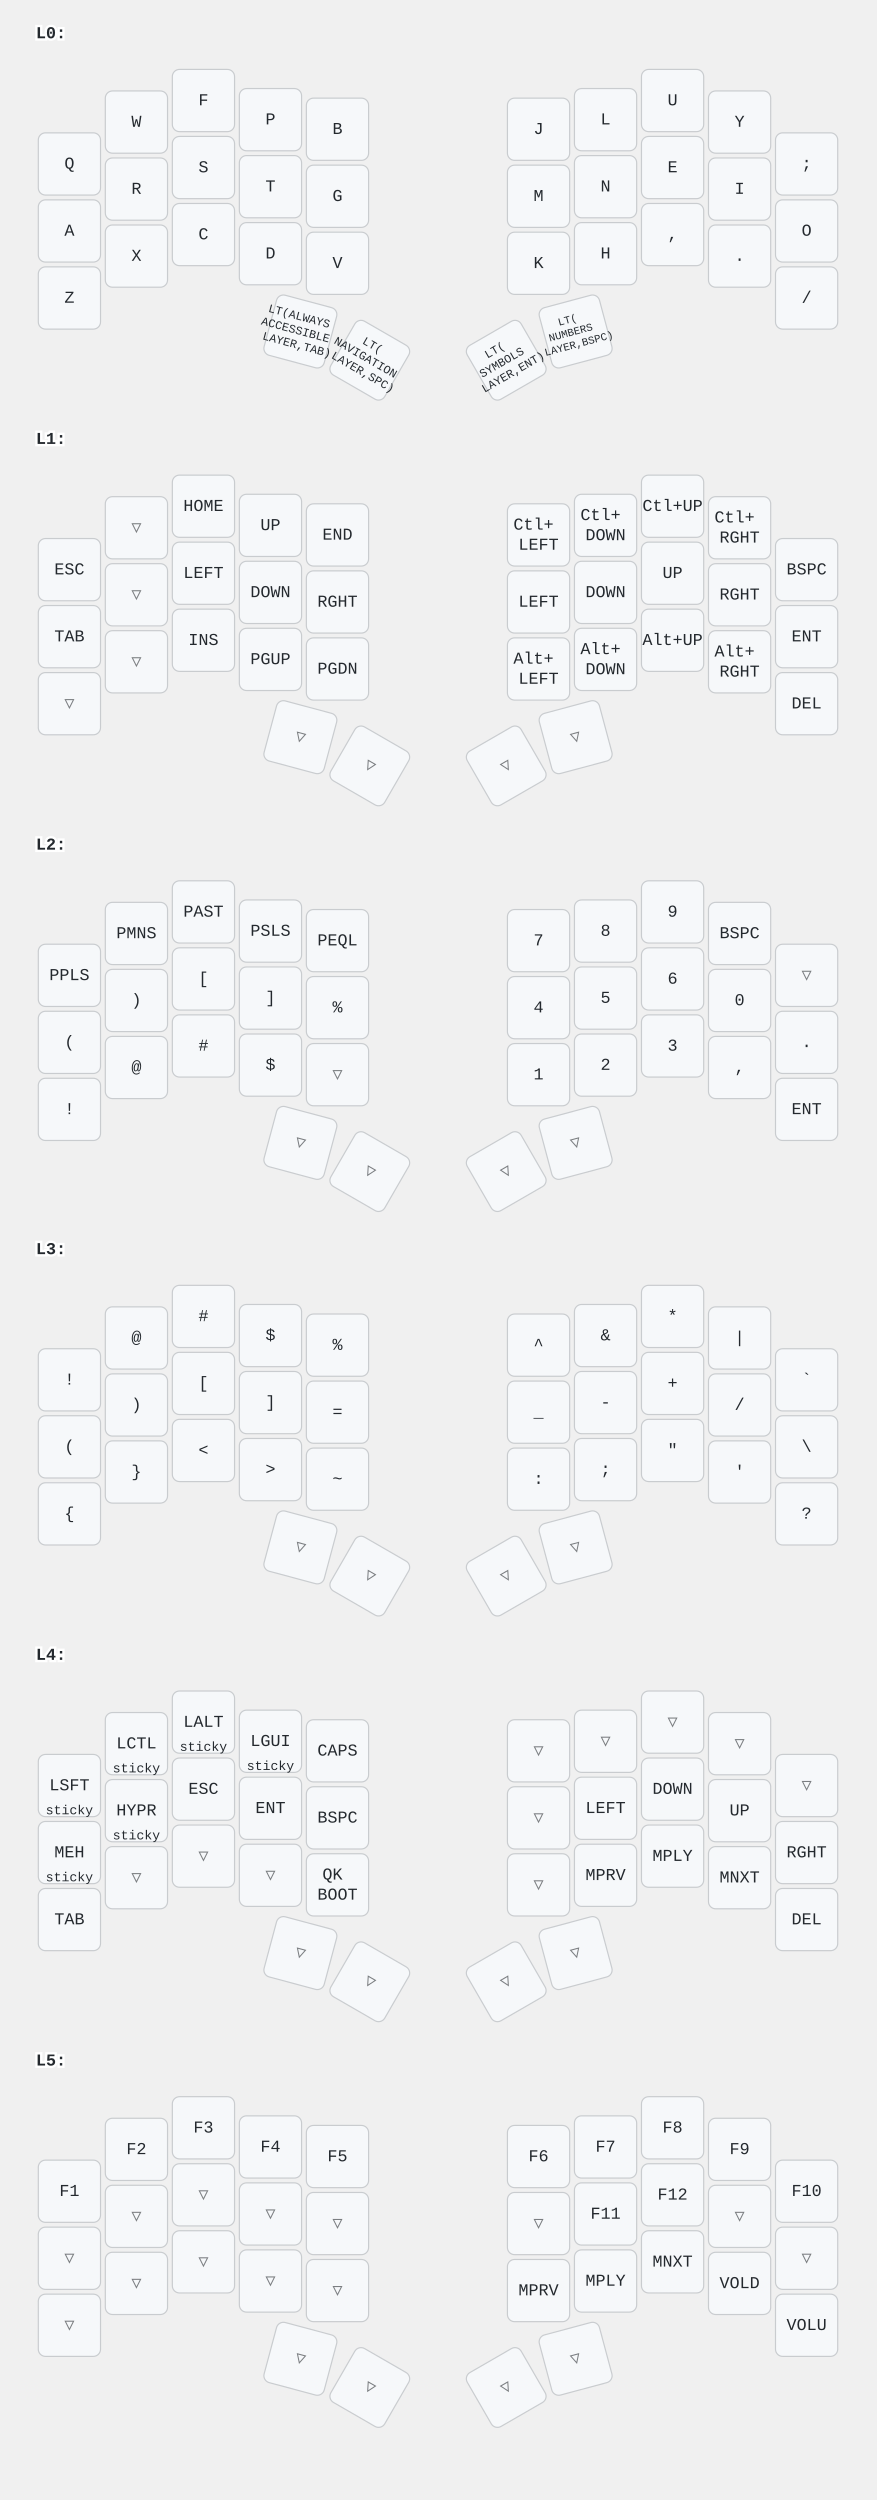
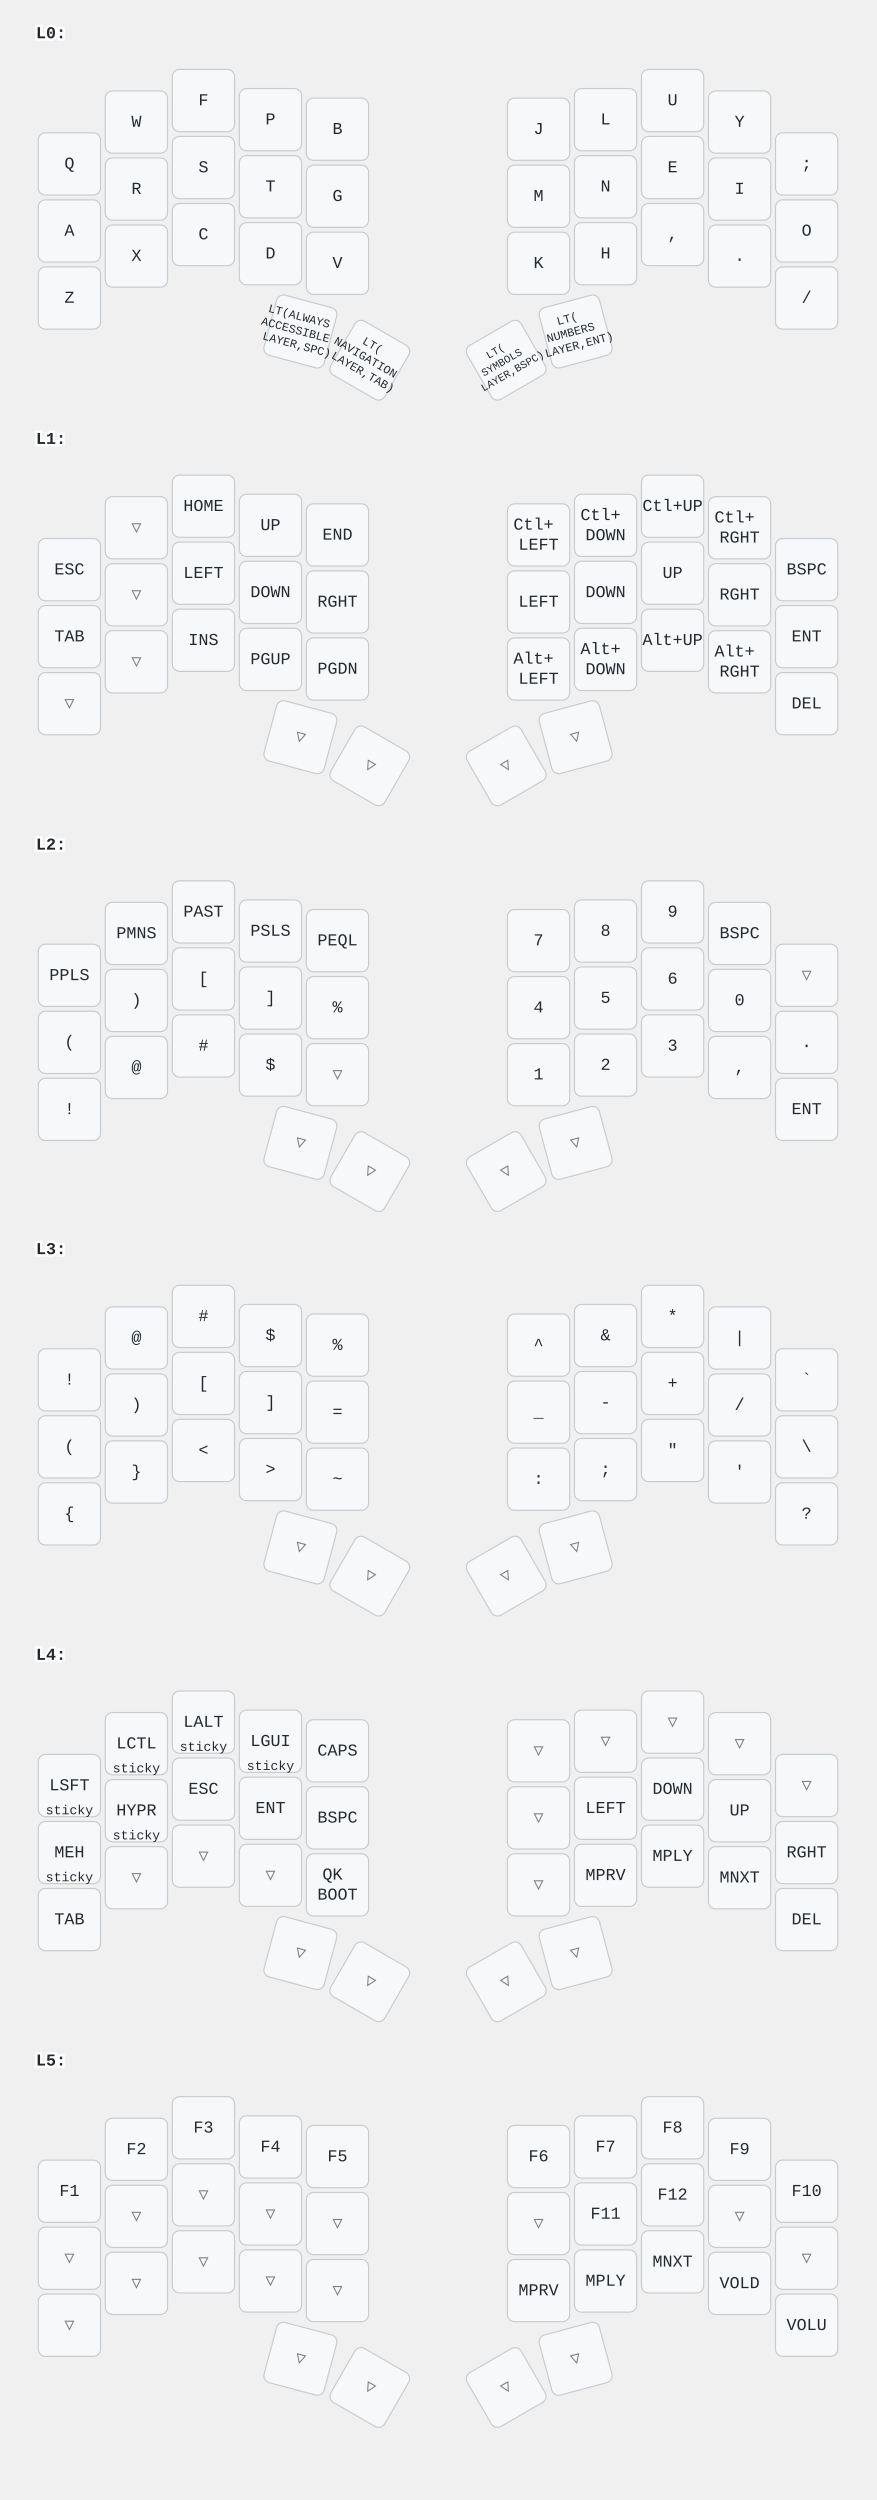
<svg xmlns="http://www.w3.org/2000/svg" width="732" height="2089" viewBox="0 0 732 2089" class="keymap">
  <style>/* inherit to force styles through use tags */
svg path {
    fill: inherit;
}

/* font and background color specifications */
svg.keymap {
    font-family: SFMono-Regular,Consolas,Liberation Mono,Menlo,monospace;
    font-size: 14px;
    font-kerning: normal;
    text-rendering: optimizeLegibility;
    fill: #24292e;
}

/* default key styling */
rect.key {
    fill: #f6f8fa;
}

rect.key, rect.combo {
    stroke: #c9cccf;
    stroke-width: 1;
}

/* default key side styling, only used is draw_key_sides is set */
rect.side {
    filter: brightness(90%);
}

/* color accent for combo boxes */
rect.combo, rect.combo-separate {
    fill: #cdf;
}

/* color accent for held keys */
rect.held, rect.combo.held {
    fill: #fdd;
}

/* color accent for ghost (optional) keys */
rect.ghost, rect.combo.ghost {
    stroke-dasharray: 4, 4;
    stroke-width: 2;
}

text {
    text-anchor: middle;
    dominant-baseline: middle;
}

/* styling for layer labels */
text.label {
    font-weight: bold;
    text-anchor: start;
    stroke: white;
    stroke-width: 4;
    paint-order: stroke;
}

/* styling for optional footer */
text.footer {
    text-anchor: end;
    dominant-baseline: auto;
    stroke: white;
    stroke-width: 4;
    paint-order: stroke;
}

/* styling for combo tap, and key non-tap label text */
text.combo, text.hold, text.shifted, text.left, text.right {
    font-size: 11px;
}

text.hold {
    text-anchor: middle;
    dominant-baseline: auto;
}

text.shifted {
    text-anchor: middle;
    dominant-baseline: hanging;
}

text.left {
    text-anchor: start;
}

text.right {
    text-anchor: end;
}

text.layer-activator {
    text-decoration: underline;
}

/* styling for hold/shifted label text in combo box */
text.combo.hold, text.combo.shifted, text.combo.left, text.combo.right {
    font-size: 8px;
}

/* lighter symbol for transparent keys */
text.trans {
    fill: #7b7e81;
}

/* styling for combo dendrons */
path.combo {
    stroke-width: 1;
    stroke: gray;
    fill: none;
}

/* Start Tabler Icons Cleanup */
/* cannot use height/width with glyphs */
.icon-tabler &gt; path {
    fill: inherit;
    stroke: inherit;
    stroke-width: 2;
}
/* hide tabler's default box */
.icon-tabler &gt; path[stroke="none"][fill="none"] {
    visibility: hidden;
}
/* End Tabler Icons Cleanup */
</style>
  <g transform="translate(30, 0)" class="layer-L0">
    <text x="0" y="28" class="label" id="L0">L0:</text>
    <g transform="translate(0, 56)">
      <g transform="translate(28, 81)" class="key keypos-0">
        <rect rx="6" ry="6" x="-26" y="-26" width="52" height="52" class="key" />
        <text x="0" y="0" class="key tap">Q</text>
      </g>
      <g transform="translate(84, 46)" class="key keypos-1">
        <rect rx="6" ry="6" x="-26" y="-26" width="52" height="52" class="key" />
        <text x="0" y="0" class="key tap">W</text>
      </g>
      <g transform="translate(140, 28)" class="key keypos-2">
        <rect rx="6" ry="6" x="-26" y="-26" width="52" height="52" class="key" />
        <text x="0" y="0" class="key tap">F</text>
      </g>
      <g transform="translate(196, 44)" class="key keypos-3">
        <rect rx="6" ry="6" x="-26" y="-26" width="52" height="52" class="key" />
        <text x="0" y="0" class="key tap">P</text>
      </g>
      <g transform="translate(252, 52)" class="key keypos-4">
        <rect rx="6" ry="6" x="-26" y="-26" width="52" height="52" class="key" />
        <text x="0" y="0" class="key tap">B</text>
      </g>
      <g transform="translate(420, 52)" class="key keypos-5">
        <rect rx="6" ry="6" x="-26" y="-26" width="52" height="52" class="key" />
        <text x="0" y="0" class="key tap">J</text>
      </g>
      <g transform="translate(476, 44)" class="key keypos-6">
        <rect rx="6" ry="6" x="-26" y="-26" width="52" height="52" class="key" />
        <text x="0" y="0" class="key tap">L</text>
      </g>
      <g transform="translate(532, 28)" class="key keypos-7">
        <rect rx="6" ry="6" x="-26" y="-26" width="52" height="52" class="key" />
        <text x="0" y="0" class="key tap">U</text>
      </g>
      <g transform="translate(588, 46)" class="key keypos-8">
        <rect rx="6" ry="6" x="-26" y="-26" width="52" height="52" class="key" />
        <text x="0" y="0" class="key tap">Y</text>
      </g>
      <g transform="translate(644, 81)" class="key keypos-9">
        <rect rx="6" ry="6" x="-26" y="-26" width="52" height="52" class="key" />
        <text x="0" y="0" class="key tap">;</text>
      </g>
      <g transform="translate(28, 137)" class="key keypos-10">
        <rect rx="6" ry="6" x="-26" y="-26" width="52" height="52" class="key" />
        <text x="0" y="0" class="key tap">A</text>
      </g>
      <g transform="translate(84, 102)" class="key keypos-11">
        <rect rx="6" ry="6" x="-26" y="-26" width="52" height="52" class="key" />
        <text x="0" y="0" class="key tap">R</text>
      </g>
      <g transform="translate(140, 84)" class="key keypos-12">
        <rect rx="6" ry="6" x="-26" y="-26" width="52" height="52" class="key" />
        <text x="0" y="0" class="key tap">S</text>
      </g>
      <g transform="translate(196, 100)" class="key keypos-13">
        <rect rx="6" ry="6" x="-26" y="-26" width="52" height="52" class="key" />
        <text x="0" y="0" class="key tap">T</text>
      </g>
      <g transform="translate(252, 108)" class="key keypos-14">
        <rect rx="6" ry="6" x="-26" y="-26" width="52" height="52" class="key" />
        <text x="0" y="0" class="key tap">G</text>
      </g>
      <g transform="translate(420, 108)" class="key keypos-15">
        <rect rx="6" ry="6" x="-26" y="-26" width="52" height="52" class="key" />
        <text x="0" y="0" class="key tap">M</text>
      </g>
      <g transform="translate(476, 100)" class="key keypos-16">
        <rect rx="6" ry="6" x="-26" y="-26" width="52" height="52" class="key" />
        <text x="0" y="0" class="key tap">N</text>
      </g>
      <g transform="translate(532, 84)" class="key keypos-17">
        <rect rx="6" ry="6" x="-26" y="-26" width="52" height="52" class="key" />
        <text x="0" y="0" class="key tap">E</text>
      </g>
      <g transform="translate(588, 102)" class="key keypos-18">
        <rect rx="6" ry="6" x="-26" y="-26" width="52" height="52" class="key" />
        <text x="0" y="0" class="key tap">I</text>
      </g>
      <g transform="translate(644, 137)" class="key keypos-19">
        <rect rx="6" ry="6" x="-26" y="-26" width="52" height="52" class="key" />
        <text x="0" y="0" class="key tap">O</text>
      </g>
      <g transform="translate(28, 193)" class="key keypos-20">
        <rect rx="6" ry="6" x="-26" y="-26" width="52" height="52" class="key" />
        <text x="0" y="0" class="key tap">Z</text>
      </g>
      <g transform="translate(84, 158)" class="key keypos-21">
        <rect rx="6" ry="6" x="-26" y="-26" width="52" height="52" class="key" />
        <text x="0" y="0" class="key tap">X</text>
      </g>
      <g transform="translate(140, 140)" class="key keypos-22">
        <rect rx="6" ry="6" x="-26" y="-26" width="52" height="52" class="key" />
        <text x="0" y="0" class="key tap">C</text>
      </g>
      <g transform="translate(196, 156)" class="key keypos-23">
        <rect rx="6" ry="6" x="-26" y="-26" width="52" height="52" class="key" />
        <text x="0" y="0" class="key tap">D</text>
      </g>
      <g transform="translate(252, 164)" class="key keypos-24">
        <rect rx="6" ry="6" x="-26" y="-26" width="52" height="52" class="key" />
        <text x="0" y="0" class="key tap">V</text>
      </g>
      <g transform="translate(420, 164)" class="key keypos-25">
        <rect rx="6" ry="6" x="-26" y="-26" width="52" height="52" class="key" />
        <text x="0" y="0" class="key tap">K</text>
      </g>
      <g transform="translate(476, 156)" class="key keypos-26">
        <rect rx="6" ry="6" x="-26" y="-26" width="52" height="52" class="key" />
        <text x="0" y="0" class="key tap">H</text>
      </g>
      <g transform="translate(532, 140)" class="key keypos-27">
        <rect rx="6" ry="6" x="-26" y="-26" width="52" height="52" class="key" />
        <text x="0" y="0" class="key tap">,</text>
      </g>
      <g transform="translate(588, 158)" class="key keypos-28">
        <rect rx="6" ry="6" x="-26" y="-26" width="52" height="52" class="key" />
        <text x="0" y="0" class="key tap">.</text>
      </g>
      <g transform="translate(644, 193)" class="key keypos-29">
        <rect rx="6" ry="6" x="-26" y="-26" width="52" height="52" class="key" />
        <text x="0" y="0" class="key tap">/</text>
      </g>
      <g transform="translate(221, 221) rotate(15.0)" class="key keypos-30">
        <rect rx="6" ry="6" x="-26" y="-26" width="52" height="52" class="key" />
        <text x="0" y="0" class="key tap">
          <tspan x="0" dy="-1.2em" style="font-size: 70%">LT(ALWAYS</tspan>
          <tspan x="0" dy="1.2em" style="font-size: 70%">ACCESSIBLE</tspan>
-           <tspan x="0" dy="1.2em" style="font-size: 70%">LAYER,TAB)</tspan>
+           <tspan x="0" dy="1.2em" style="font-size: 70%">LAYER,SPC)</tspan>
        </text>
      </g>
      <g transform="translate(279, 245) rotate(30.0)" class="key keypos-31">
        <rect rx="6" ry="6" x="-26" y="-26" width="52" height="52" class="key" />
        <text x="0" y="0" class="key tap">
          <tspan x="0" dy="-1.2em" style="font-size: 70%">LT(</tspan>
          <tspan x="0" dy="1.2em" style="font-size: 70%">NAVIGATION</tspan>
-           <tspan x="0" dy="1.2em" style="font-size: 70%">LAYER,SPC)</tspan>
+           <tspan x="0" dy="1.2em" style="font-size: 70%">LAYER,TAB)</tspan>
        </text>
      </g>
      <g transform="translate(393, 245) rotate(-30.0)" class="key keypos-32">
+         <rect rx="6" ry="6" x="-26" y="-26" width="52" height="52" class="key" />
+         <text x="0" y="0" class="key tap">
+           <tspan x="0" dy="-1.2em" style="font-size: 64%">LT(</tspan>
+           <tspan x="0" dy="1.2em" style="font-size: 64%">SYMBOLS</tspan>
+           <tspan x="0" dy="1.2em" style="font-size: 64%">LAYER,BSPC)</tspan>
+         </text>
+       </g>
+       <g transform="translate(451, 221) rotate(-15.0)" class="key keypos-33">
        <rect rx="6" ry="6" x="-26" y="-26" width="52" height="52" class="key" />
        <text x="0" y="0" class="key tap">
          <tspan x="0" dy="-1.2em" style="font-size: 70%">LT(</tspan>
-           <tspan x="0" dy="1.2em" style="font-size: 70%">SYMBOLS</tspan>
+           <tspan x="0" dy="1.2em" style="font-size: 70%">NUMBERS</tspan>
          <tspan x="0" dy="1.2em" style="font-size: 70%">LAYER,ENT)</tspan>
-         </text>
-       </g>
-       <g transform="translate(451, 221) rotate(-15.0)" class="key keypos-33">
-         <rect rx="6" ry="6" x="-26" y="-26" width="52" height="52" class="key" />
-         <text x="0" y="0" class="key tap">
-           <tspan x="0" dy="-1.2em" style="font-size: 64%">LT(</tspan>
-           <tspan x="0" dy="1.2em" style="font-size: 64%">NUMBERS</tspan>
-           <tspan x="0" dy="1.2em" style="font-size: 64%">LAYER,BSPC)</tspan>
        </text>
      </g>
    </g>
  </g>
  <g transform="translate(30, 339)" class="layer-L1">
    <text x="0" y="28" class="label" id="L1">L1:</text>
    <g transform="translate(0, 56)">
      <g transform="translate(28, 81)" class="key keypos-0">
        <rect rx="6" ry="6" x="-26" y="-26" width="52" height="52" class="key" />
        <text x="0" y="0" class="key tap">ESC</text>
      </g>
      <g transform="translate(84, 46)" class="key trans keypos-1">
        <rect rx="6" ry="6" x="-26" y="-26" width="52" height="52" class="key trans" />
        <text x="0" y="0" class="key trans tap">▽</text>
      </g>
      <g transform="translate(140, 28)" class="key keypos-2">
        <rect rx="6" ry="6" x="-26" y="-26" width="52" height="52" class="key" />
        <text x="0" y="0" class="key tap">HOME</text>
      </g>
      <g transform="translate(196, 44)" class="key keypos-3">
        <rect rx="6" ry="6" x="-26" y="-26" width="52" height="52" class="key" />
        <text x="0" y="0" class="key tap">UP</text>
      </g>
      <g transform="translate(252, 52)" class="key keypos-4">
        <rect rx="6" ry="6" x="-26" y="-26" width="52" height="52" class="key" />
        <text x="0" y="0" class="key tap">END</text>
      </g>
      <g transform="translate(420, 52)" class="key keypos-5">
        <rect rx="6" ry="6" x="-26" y="-26" width="52" height="52" class="key" />
        <text x="0" y="0" class="key tap">
          <tspan x="0" dy="-0.6em">Ctl+</tspan>
          <tspan x="0" dy="1.2em">LEFT</tspan>
        </text>
      </g>
      <g transform="translate(476, 44)" class="key keypos-6">
        <rect rx="6" ry="6" x="-26" y="-26" width="52" height="52" class="key" />
        <text x="0" y="0" class="key tap">
          <tspan x="0" dy="-0.6em">Ctl+</tspan>
          <tspan x="0" dy="1.2em">DOWN</tspan>
        </text>
      </g>
      <g transform="translate(532, 28)" class="key keypos-7">
        <rect rx="6" ry="6" x="-26" y="-26" width="52" height="52" class="key" />
        <text x="0" y="0" class="key tap">Ctl+UP</text>
      </g>
      <g transform="translate(588, 46)" class="key keypos-8">
        <rect rx="6" ry="6" x="-26" y="-26" width="52" height="52" class="key" />
        <text x="0" y="0" class="key tap">
          <tspan x="0" dy="-0.6em">Ctl+</tspan>
          <tspan x="0" dy="1.2em">RGHT</tspan>
        </text>
      </g>
      <g transform="translate(644, 81)" class="key keypos-9">
        <rect rx="6" ry="6" x="-26" y="-26" width="52" height="52" class="key" />
        <text x="0" y="0" class="key tap">BSPC</text>
      </g>
      <g transform="translate(28, 137)" class="key keypos-10">
        <rect rx="6" ry="6" x="-26" y="-26" width="52" height="52" class="key" />
        <text x="0" y="0" class="key tap">TAB</text>
      </g>
      <g transform="translate(84, 102)" class="key trans keypos-11">
        <rect rx="6" ry="6" x="-26" y="-26" width="52" height="52" class="key trans" />
        <text x="0" y="0" class="key trans tap">▽</text>
      </g>
      <g transform="translate(140, 84)" class="key keypos-12">
        <rect rx="6" ry="6" x="-26" y="-26" width="52" height="52" class="key" />
        <text x="0" y="0" class="key tap">LEFT</text>
      </g>
      <g transform="translate(196, 100)" class="key keypos-13">
        <rect rx="6" ry="6" x="-26" y="-26" width="52" height="52" class="key" />
        <text x="0" y="0" class="key tap">DOWN</text>
      </g>
      <g transform="translate(252, 108)" class="key keypos-14">
        <rect rx="6" ry="6" x="-26" y="-26" width="52" height="52" class="key" />
        <text x="0" y="0" class="key tap">RGHT</text>
      </g>
      <g transform="translate(420, 108)" class="key keypos-15">
        <rect rx="6" ry="6" x="-26" y="-26" width="52" height="52" class="key" />
        <text x="0" y="0" class="key tap">LEFT</text>
      </g>
      <g transform="translate(476, 100)" class="key keypos-16">
        <rect rx="6" ry="6" x="-26" y="-26" width="52" height="52" class="key" />
        <text x="0" y="0" class="key tap">DOWN</text>
      </g>
      <g transform="translate(532, 84)" class="key keypos-17">
        <rect rx="6" ry="6" x="-26" y="-26" width="52" height="52" class="key" />
        <text x="0" y="0" class="key tap">UP</text>
      </g>
      <g transform="translate(588, 102)" class="key keypos-18">
        <rect rx="6" ry="6" x="-26" y="-26" width="52" height="52" class="key" />
        <text x="0" y="0" class="key tap">RGHT</text>
      </g>
      <g transform="translate(644, 137)" class="key keypos-19">
        <rect rx="6" ry="6" x="-26" y="-26" width="52" height="52" class="key" />
        <text x="0" y="0" class="key tap">ENT</text>
      </g>
      <g transform="translate(28, 193)" class="key trans keypos-20">
        <rect rx="6" ry="6" x="-26" y="-26" width="52" height="52" class="key trans" />
        <text x="0" y="0" class="key trans tap">▽</text>
      </g>
      <g transform="translate(84, 158)" class="key trans keypos-21">
        <rect rx="6" ry="6" x="-26" y="-26" width="52" height="52" class="key trans" />
        <text x="0" y="0" class="key trans tap">▽</text>
      </g>
      <g transform="translate(140, 140)" class="key keypos-22">
        <rect rx="6" ry="6" x="-26" y="-26" width="52" height="52" class="key" />
        <text x="0" y="0" class="key tap">INS</text>
      </g>
      <g transform="translate(196, 156)" class="key keypos-23">
        <rect rx="6" ry="6" x="-26" y="-26" width="52" height="52" class="key" />
        <text x="0" y="0" class="key tap">PGUP</text>
      </g>
      <g transform="translate(252, 164)" class="key keypos-24">
        <rect rx="6" ry="6" x="-26" y="-26" width="52" height="52" class="key" />
        <text x="0" y="0" class="key tap">PGDN</text>
      </g>
      <g transform="translate(420, 164)" class="key keypos-25">
        <rect rx="6" ry="6" x="-26" y="-26" width="52" height="52" class="key" />
        <text x="0" y="0" class="key tap">
          <tspan x="0" dy="-0.6em">Alt+</tspan>
          <tspan x="0" dy="1.2em">LEFT</tspan>
        </text>
      </g>
      <g transform="translate(476, 156)" class="key keypos-26">
        <rect rx="6" ry="6" x="-26" y="-26" width="52" height="52" class="key" />
        <text x="0" y="0" class="key tap">
          <tspan x="0" dy="-0.6em">Alt+</tspan>
          <tspan x="0" dy="1.2em">DOWN</tspan>
        </text>
      </g>
      <g transform="translate(532, 140)" class="key keypos-27">
        <rect rx="6" ry="6" x="-26" y="-26" width="52" height="52" class="key" />
        <text x="0" y="0" class="key tap">Alt+UP</text>
      </g>
      <g transform="translate(588, 158)" class="key keypos-28">
        <rect rx="6" ry="6" x="-26" y="-26" width="52" height="52" class="key" />
        <text x="0" y="0" class="key tap">
          <tspan x="0" dy="-0.6em">Alt+</tspan>
          <tspan x="0" dy="1.2em">RGHT</tspan>
        </text>
      </g>
      <g transform="translate(644, 193)" class="key keypos-29">
        <rect rx="6" ry="6" x="-26" y="-26" width="52" height="52" class="key" />
        <text x="0" y="0" class="key tap">DEL</text>
      </g>
      <g transform="translate(221, 221) rotate(15.0)" class="key trans keypos-30">
        <rect rx="6" ry="6" x="-26" y="-26" width="52" height="52" class="key trans" />
        <text x="0" y="0" class="key trans tap">▽</text>
      </g>
      <g transform="translate(279, 245) rotate(30.0)" class="key trans keypos-31">
        <rect rx="6" ry="6" x="-26" y="-26" width="52" height="52" class="key trans" />
        <text x="0" y="0" class="key trans tap">▽</text>
      </g>
      <g transform="translate(393, 245) rotate(-30.0)" class="key trans keypos-32">
        <rect rx="6" ry="6" x="-26" y="-26" width="52" height="52" class="key trans" />
        <text x="0" y="0" class="key trans tap">▽</text>
      </g>
      <g transform="translate(451, 221) rotate(-15.0)" class="key trans keypos-33">
        <rect rx="6" ry="6" x="-26" y="-26" width="52" height="52" class="key trans" />
        <text x="0" y="0" class="key trans tap">▽</text>
      </g>
    </g>
  </g>
  <g transform="translate(30, 678)" class="layer-L2">
    <text x="0" y="28" class="label" id="L2">L2:</text>
    <g transform="translate(0, 56)">
      <g transform="translate(28, 81)" class="key keypos-0">
        <rect rx="6" ry="6" x="-26" y="-26" width="52" height="52" class="key" />
        <text x="0" y="0" class="key tap">PPLS</text>
      </g>
      <g transform="translate(84, 46)" class="key keypos-1">
        <rect rx="6" ry="6" x="-26" y="-26" width="52" height="52" class="key" />
        <text x="0" y="0" class="key tap">PMNS</text>
      </g>
      <g transform="translate(140, 28)" class="key keypos-2">
        <rect rx="6" ry="6" x="-26" y="-26" width="52" height="52" class="key" />
        <text x="0" y="0" class="key tap">PAST</text>
      </g>
      <g transform="translate(196, 44)" class="key keypos-3">
        <rect rx="6" ry="6" x="-26" y="-26" width="52" height="52" class="key" />
        <text x="0" y="0" class="key tap">PSLS</text>
      </g>
      <g transform="translate(252, 52)" class="key keypos-4">
        <rect rx="6" ry="6" x="-26" y="-26" width="52" height="52" class="key" />
        <text x="0" y="0" class="key tap">PEQL</text>
      </g>
      <g transform="translate(420, 52)" class="key keypos-5">
        <rect rx="6" ry="6" x="-26" y="-26" width="52" height="52" class="key" />
        <text x="0" y="0" class="key tap">7</text>
      </g>
      <g transform="translate(476, 44)" class="key keypos-6">
        <rect rx="6" ry="6" x="-26" y="-26" width="52" height="52" class="key" />
        <text x="0" y="0" class="key tap">8</text>
      </g>
      <g transform="translate(532, 28)" class="key keypos-7">
        <rect rx="6" ry="6" x="-26" y="-26" width="52" height="52" class="key" />
        <text x="0" y="0" class="key tap">9</text>
      </g>
      <g transform="translate(588, 46)" class="key keypos-8">
        <rect rx="6" ry="6" x="-26" y="-26" width="52" height="52" class="key" />
        <text x="0" y="0" class="key tap">BSPC</text>
      </g>
      <g transform="translate(644, 81)" class="key trans keypos-9">
        <rect rx="6" ry="6" x="-26" y="-26" width="52" height="52" class="key trans" />
        <text x="0" y="0" class="key trans tap">▽</text>
      </g>
      <g transform="translate(28, 137)" class="key keypos-10">
        <rect rx="6" ry="6" x="-26" y="-26" width="52" height="52" class="key" />
        <text x="0" y="0" class="key tap">(</text>
      </g>
      <g transform="translate(84, 102)" class="key keypos-11">
        <rect rx="6" ry="6" x="-26" y="-26" width="52" height="52" class="key" />
        <text x="0" y="0" class="key tap">)</text>
      </g>
      <g transform="translate(140, 84)" class="key keypos-12">
        <rect rx="6" ry="6" x="-26" y="-26" width="52" height="52" class="key" />
        <text x="0" y="0" class="key tap">[</text>
      </g>
      <g transform="translate(196, 100)" class="key keypos-13">
        <rect rx="6" ry="6" x="-26" y="-26" width="52" height="52" class="key" />
        <text x="0" y="0" class="key tap">]</text>
      </g>
      <g transform="translate(252, 108)" class="key keypos-14">
        <rect rx="6" ry="6" x="-26" y="-26" width="52" height="52" class="key" />
        <text x="0" y="0" class="key tap">%</text>
      </g>
      <g transform="translate(420, 108)" class="key keypos-15">
        <rect rx="6" ry="6" x="-26" y="-26" width="52" height="52" class="key" />
        <text x="0" y="0" class="key tap">4</text>
      </g>
      <g transform="translate(476, 100)" class="key keypos-16">
        <rect rx="6" ry="6" x="-26" y="-26" width="52" height="52" class="key" />
        <text x="0" y="0" class="key tap">5</text>
      </g>
      <g transform="translate(532, 84)" class="key keypos-17">
        <rect rx="6" ry="6" x="-26" y="-26" width="52" height="52" class="key" />
        <text x="0" y="0" class="key tap">6</text>
      </g>
      <g transform="translate(588, 102)" class="key keypos-18">
        <rect rx="6" ry="6" x="-26" y="-26" width="52" height="52" class="key" />
        <text x="0" y="0" class="key tap">0</text>
      </g>
      <g transform="translate(644, 137)" class="key keypos-19">
        <rect rx="6" ry="6" x="-26" y="-26" width="52" height="52" class="key" />
        <text x="0" y="0" class="key tap">.</text>
      </g>
      <g transform="translate(28, 193)" class="key keypos-20">
        <rect rx="6" ry="6" x="-26" y="-26" width="52" height="52" class="key" />
        <text x="0" y="0" class="key tap">!</text>
      </g>
      <g transform="translate(84, 158)" class="key keypos-21">
        <rect rx="6" ry="6" x="-26" y="-26" width="52" height="52" class="key" />
        <text x="0" y="0" class="key tap">@</text>
      </g>
      <g transform="translate(140, 140)" class="key keypos-22">
        <rect rx="6" ry="6" x="-26" y="-26" width="52" height="52" class="key" />
        <text x="0" y="0" class="key tap">#</text>
      </g>
      <g transform="translate(196, 156)" class="key keypos-23">
        <rect rx="6" ry="6" x="-26" y="-26" width="52" height="52" class="key" />
        <text x="0" y="0" class="key tap">$</text>
      </g>
      <g transform="translate(252, 164)" class="key trans keypos-24">
        <rect rx="6" ry="6" x="-26" y="-26" width="52" height="52" class="key trans" />
        <text x="0" y="0" class="key trans tap">▽</text>
      </g>
      <g transform="translate(420, 164)" class="key keypos-25">
        <rect rx="6" ry="6" x="-26" y="-26" width="52" height="52" class="key" />
        <text x="0" y="0" class="key tap">1</text>
      </g>
      <g transform="translate(476, 156)" class="key keypos-26">
        <rect rx="6" ry="6" x="-26" y="-26" width="52" height="52" class="key" />
        <text x="0" y="0" class="key tap">2</text>
      </g>
      <g transform="translate(532, 140)" class="key keypos-27">
        <rect rx="6" ry="6" x="-26" y="-26" width="52" height="52" class="key" />
        <text x="0" y="0" class="key tap">3</text>
      </g>
      <g transform="translate(588, 158)" class="key keypos-28">
        <rect rx="6" ry="6" x="-26" y="-26" width="52" height="52" class="key" />
        <text x="0" y="0" class="key tap">,</text>
      </g>
      <g transform="translate(644, 193)" class="key keypos-29">
        <rect rx="6" ry="6" x="-26" y="-26" width="52" height="52" class="key" />
        <text x="0" y="0" class="key tap">ENT</text>
      </g>
      <g transform="translate(221, 221) rotate(15.0)" class="key trans keypos-30">
        <rect rx="6" ry="6" x="-26" y="-26" width="52" height="52" class="key trans" />
        <text x="0" y="0" class="key trans tap">▽</text>
      </g>
      <g transform="translate(279, 245) rotate(30.0)" class="key trans keypos-31">
        <rect rx="6" ry="6" x="-26" y="-26" width="52" height="52" class="key trans" />
        <text x="0" y="0" class="key trans tap">▽</text>
      </g>
      <g transform="translate(393, 245) rotate(-30.0)" class="key trans keypos-32">
        <rect rx="6" ry="6" x="-26" y="-26" width="52" height="52" class="key trans" />
        <text x="0" y="0" class="key trans tap">▽</text>
      </g>
      <g transform="translate(451, 221) rotate(-15.0)" class="key trans keypos-33">
        <rect rx="6" ry="6" x="-26" y="-26" width="52" height="52" class="key trans" />
        <text x="0" y="0" class="key trans tap">▽</text>
      </g>
    </g>
  </g>
  <g transform="translate(30, 1016)" class="layer-L3">
    <text x="0" y="28" class="label" id="L3">L3:</text>
    <g transform="translate(0, 56)">
      <g transform="translate(28, 81)" class="key keypos-0">
        <rect rx="6" ry="6" x="-26" y="-26" width="52" height="52" class="key" />
        <text x="0" y="0" class="key tap">!</text>
      </g>
      <g transform="translate(84, 46)" class="key keypos-1">
        <rect rx="6" ry="6" x="-26" y="-26" width="52" height="52" class="key" />
        <text x="0" y="0" class="key tap">@</text>
      </g>
      <g transform="translate(140, 28)" class="key keypos-2">
        <rect rx="6" ry="6" x="-26" y="-26" width="52" height="52" class="key" />
        <text x="0" y="0" class="key tap">#</text>
      </g>
      <g transform="translate(196, 44)" class="key keypos-3">
        <rect rx="6" ry="6" x="-26" y="-26" width="52" height="52" class="key" />
        <text x="0" y="0" class="key tap">$</text>
      </g>
      <g transform="translate(252, 52)" class="key keypos-4">
        <rect rx="6" ry="6" x="-26" y="-26" width="52" height="52" class="key" />
        <text x="0" y="0" class="key tap">%</text>
      </g>
      <g transform="translate(420, 52)" class="key keypos-5">
        <rect rx="6" ry="6" x="-26" y="-26" width="52" height="52" class="key" />
        <text x="0" y="0" class="key tap">^</text>
      </g>
      <g transform="translate(476, 44)" class="key keypos-6">
        <rect rx="6" ry="6" x="-26" y="-26" width="52" height="52" class="key" />
        <text x="0" y="0" class="key tap">&amp;</text>
      </g>
      <g transform="translate(532, 28)" class="key keypos-7">
        <rect rx="6" ry="6" x="-26" y="-26" width="52" height="52" class="key" />
        <text x="0" y="0" class="key tap">*</text>
      </g>
      <g transform="translate(588, 46)" class="key keypos-8">
        <rect rx="6" ry="6" x="-26" y="-26" width="52" height="52" class="key" />
        <text x="0" y="0" class="key tap">|</text>
      </g>
      <g transform="translate(644, 81)" class="key keypos-9">
        <rect rx="6" ry="6" x="-26" y="-26" width="52" height="52" class="key" />
        <text x="0" y="0" class="key tap">`</text>
      </g>
      <g transform="translate(28, 137)" class="key keypos-10">
        <rect rx="6" ry="6" x="-26" y="-26" width="52" height="52" class="key" />
        <text x="0" y="0" class="key tap">(</text>
      </g>
      <g transform="translate(84, 102)" class="key keypos-11">
        <rect rx="6" ry="6" x="-26" y="-26" width="52" height="52" class="key" />
        <text x="0" y="0" class="key tap">)</text>
      </g>
      <g transform="translate(140, 84)" class="key keypos-12">
        <rect rx="6" ry="6" x="-26" y="-26" width="52" height="52" class="key" />
        <text x="0" y="0" class="key tap">[</text>
      </g>
      <g transform="translate(196, 100)" class="key keypos-13">
        <rect rx="6" ry="6" x="-26" y="-26" width="52" height="52" class="key" />
        <text x="0" y="0" class="key tap">]</text>
      </g>
      <g transform="translate(252, 108)" class="key keypos-14">
        <rect rx="6" ry="6" x="-26" y="-26" width="52" height="52" class="key" />
        <text x="0" y="0" class="key tap">=</text>
      </g>
      <g transform="translate(420, 108)" class="key keypos-15">
        <rect rx="6" ry="6" x="-26" y="-26" width="52" height="52" class="key" />
        <text x="0" y="0" class="key tap">_</text>
      </g>
      <g transform="translate(476, 100)" class="key keypos-16">
        <rect rx="6" ry="6" x="-26" y="-26" width="52" height="52" class="key" />
        <text x="0" y="0" class="key tap">-</text>
      </g>
      <g transform="translate(532, 84)" class="key keypos-17">
        <rect rx="6" ry="6" x="-26" y="-26" width="52" height="52" class="key" />
        <text x="0" y="0" class="key tap">+</text>
      </g>
      <g transform="translate(588, 102)" class="key keypos-18">
        <rect rx="6" ry="6" x="-26" y="-26" width="52" height="52" class="key" />
        <text x="0" y="0" class="key tap">/</text>
      </g>
      <g transform="translate(644, 137)" class="key keypos-19">
        <rect rx="6" ry="6" x="-26" y="-26" width="52" height="52" class="key" />
        <text x="0" y="0" class="key tap">\</text>
      </g>
      <g transform="translate(28, 193)" class="key keypos-20">
        <rect rx="6" ry="6" x="-26" y="-26" width="52" height="52" class="key" />
        <text x="0" y="0" class="key tap">{</text>
      </g>
      <g transform="translate(84, 158)" class="key keypos-21">
        <rect rx="6" ry="6" x="-26" y="-26" width="52" height="52" class="key" />
        <text x="0" y="0" class="key tap">}</text>
      </g>
      <g transform="translate(140, 140)" class="key keypos-22">
        <rect rx="6" ry="6" x="-26" y="-26" width="52" height="52" class="key" />
        <text x="0" y="0" class="key tap">&lt;</text>
      </g>
      <g transform="translate(196, 156)" class="key keypos-23">
        <rect rx="6" ry="6" x="-26" y="-26" width="52" height="52" class="key" />
        <text x="0" y="0" class="key tap">&gt;</text>
      </g>
      <g transform="translate(252, 164)" class="key keypos-24">
        <rect rx="6" ry="6" x="-26" y="-26" width="52" height="52" class="key" />
        <text x="0" y="0" class="key tap">~</text>
      </g>
      <g transform="translate(420, 164)" class="key keypos-25">
        <rect rx="6" ry="6" x="-26" y="-26" width="52" height="52" class="key" />
        <text x="0" y="0" class="key tap">:</text>
      </g>
      <g transform="translate(476, 156)" class="key keypos-26">
        <rect rx="6" ry="6" x="-26" y="-26" width="52" height="52" class="key" />
        <text x="0" y="0" class="key tap">;</text>
      </g>
      <g transform="translate(532, 140)" class="key keypos-27">
        <rect rx="6" ry="6" x="-26" y="-26" width="52" height="52" class="key" />
        <text x="0" y="0" class="key tap">"</text>
      </g>
      <g transform="translate(588, 158)" class="key keypos-28">
        <rect rx="6" ry="6" x="-26" y="-26" width="52" height="52" class="key" />
        <text x="0" y="0" class="key tap">'</text>
      </g>
      <g transform="translate(644, 193)" class="key keypos-29">
        <rect rx="6" ry="6" x="-26" y="-26" width="52" height="52" class="key" />
        <text x="0" y="0" class="key tap">?</text>
      </g>
      <g transform="translate(221, 221) rotate(15.0)" class="key trans keypos-30">
        <rect rx="6" ry="6" x="-26" y="-26" width="52" height="52" class="key trans" />
        <text x="0" y="0" class="key trans tap">▽</text>
      </g>
      <g transform="translate(279, 245) rotate(30.0)" class="key trans keypos-31">
        <rect rx="6" ry="6" x="-26" y="-26" width="52" height="52" class="key trans" />
        <text x="0" y="0" class="key trans tap">▽</text>
      </g>
      <g transform="translate(393, 245) rotate(-30.0)" class="key trans keypos-32">
        <rect rx="6" ry="6" x="-26" y="-26" width="52" height="52" class="key trans" />
        <text x="0" y="0" class="key trans tap">▽</text>
      </g>
      <g transform="translate(451, 221) rotate(-15.0)" class="key trans keypos-33">
        <rect rx="6" ry="6" x="-26" y="-26" width="52" height="52" class="key trans" />
        <text x="0" y="0" class="key trans tap">▽</text>
      </g>
    </g>
  </g>
  <g transform="translate(30, 1355)" class="layer-L4">
    <text x="0" y="28" class="label" id="L4">L4:</text>
    <g transform="translate(0, 56)">
      <g transform="translate(28, 81)" class="key keypos-0">
        <rect rx="6" ry="6" x="-26" y="-26" width="52" height="52" class="key" />
        <text x="0" y="0" class="key tap">LSFT</text>
        <text x="0" y="24" class="key hold">sticky</text>
      </g>
      <g transform="translate(84, 46)" class="key keypos-1">
        <rect rx="6" ry="6" x="-26" y="-26" width="52" height="52" class="key" />
        <text x="0" y="0" class="key tap">LCTL</text>
        <text x="0" y="24" class="key hold">sticky</text>
      </g>
      <g transform="translate(140, 28)" class="key keypos-2">
        <rect rx="6" ry="6" x="-26" y="-26" width="52" height="52" class="key" />
        <text x="0" y="0" class="key tap">LALT</text>
        <text x="0" y="24" class="key hold">sticky</text>
      </g>
      <g transform="translate(196, 44)" class="key keypos-3">
        <rect rx="6" ry="6" x="-26" y="-26" width="52" height="52" class="key" />
        <text x="0" y="0" class="key tap">LGUI</text>
        <text x="0" y="24" class="key hold">sticky</text>
      </g>
      <g transform="translate(252, 52)" class="key keypos-4">
        <rect rx="6" ry="6" x="-26" y="-26" width="52" height="52" class="key" />
        <text x="0" y="0" class="key tap">CAPS</text>
      </g>
      <g transform="translate(420, 52)" class="key trans keypos-5">
        <rect rx="6" ry="6" x="-26" y="-26" width="52" height="52" class="key trans" />
        <text x="0" y="0" class="key trans tap">▽</text>
      </g>
      <g transform="translate(476, 44)" class="key trans keypos-6">
        <rect rx="6" ry="6" x="-26" y="-26" width="52" height="52" class="key trans" />
        <text x="0" y="0" class="key trans tap">▽</text>
      </g>
      <g transform="translate(532, 28)" class="key trans keypos-7">
        <rect rx="6" ry="6" x="-26" y="-26" width="52" height="52" class="key trans" />
        <text x="0" y="0" class="key trans tap">▽</text>
      </g>
      <g transform="translate(588, 46)" class="key trans keypos-8">
        <rect rx="6" ry="6" x="-26" y="-26" width="52" height="52" class="key trans" />
        <text x="0" y="0" class="key trans tap">▽</text>
      </g>
      <g transform="translate(644, 81)" class="key trans keypos-9">
        <rect rx="6" ry="6" x="-26" y="-26" width="52" height="52" class="key trans" />
        <text x="0" y="0" class="key trans tap">▽</text>
      </g>
      <g transform="translate(28, 137)" class="key keypos-10">
        <rect rx="6" ry="6" x="-26" y="-26" width="52" height="52" class="key" />
        <text x="0" y="0" class="key tap">MEH</text>
        <text x="0" y="24" class="key hold">sticky</text>
      </g>
      <g transform="translate(84, 102)" class="key keypos-11">
        <rect rx="6" ry="6" x="-26" y="-26" width="52" height="52" class="key" />
        <text x="0" y="0" class="key tap">HYPR</text>
        <text x="0" y="24" class="key hold">sticky</text>
      </g>
      <g transform="translate(140, 84)" class="key keypos-12">
        <rect rx="6" ry="6" x="-26" y="-26" width="52" height="52" class="key" />
        <text x="0" y="0" class="key tap">ESC</text>
      </g>
      <g transform="translate(196, 100)" class="key keypos-13">
        <rect rx="6" ry="6" x="-26" y="-26" width="52" height="52" class="key" />
        <text x="0" y="0" class="key tap">ENT</text>
      </g>
      <g transform="translate(252, 108)" class="key keypos-14">
        <rect rx="6" ry="6" x="-26" y="-26" width="52" height="52" class="key" />
        <text x="0" y="0" class="key tap">BSPC</text>
      </g>
      <g transform="translate(420, 108)" class="key trans keypos-15">
        <rect rx="6" ry="6" x="-26" y="-26" width="52" height="52" class="key trans" />
        <text x="0" y="0" class="key trans tap">▽</text>
      </g>
      <g transform="translate(476, 100)" class="key keypos-16">
        <rect rx="6" ry="6" x="-26" y="-26" width="52" height="52" class="key" />
        <text x="0" y="0" class="key tap">LEFT</text>
      </g>
      <g transform="translate(532, 84)" class="key keypos-17">
        <rect rx="6" ry="6" x="-26" y="-26" width="52" height="52" class="key" />
        <text x="0" y="0" class="key tap">DOWN</text>
      </g>
      <g transform="translate(588, 102)" class="key keypos-18">
        <rect rx="6" ry="6" x="-26" y="-26" width="52" height="52" class="key" />
        <text x="0" y="0" class="key tap">UP</text>
      </g>
      <g transform="translate(644, 137)" class="key keypos-19">
        <rect rx="6" ry="6" x="-26" y="-26" width="52" height="52" class="key" />
        <text x="0" y="0" class="key tap">RGHT</text>
      </g>
      <g transform="translate(28, 193)" class="key keypos-20">
        <rect rx="6" ry="6" x="-26" y="-26" width="52" height="52" class="key" />
        <text x="0" y="0" class="key tap">TAB</text>
      </g>
      <g transform="translate(84, 158)" class="key trans keypos-21">
        <rect rx="6" ry="6" x="-26" y="-26" width="52" height="52" class="key trans" />
        <text x="0" y="0" class="key trans tap">▽</text>
      </g>
      <g transform="translate(140, 140)" class="key trans keypos-22">
        <rect rx="6" ry="6" x="-26" y="-26" width="52" height="52" class="key trans" />
        <text x="0" y="0" class="key trans tap">▽</text>
      </g>
      <g transform="translate(196, 156)" class="key trans keypos-23">
        <rect rx="6" ry="6" x="-26" y="-26" width="52" height="52" class="key trans" />
        <text x="0" y="0" class="key trans tap">▽</text>
      </g>
      <g transform="translate(252, 164)" class="key keypos-24">
        <rect rx="6" ry="6" x="-26" y="-26" width="52" height="52" class="key" />
        <text x="0" y="0" class="key tap">
          <tspan x="0" dy="-0.6em">QK</tspan>
          <tspan x="0" dy="1.2em">BOOT</tspan>
        </text>
      </g>
      <g transform="translate(420, 164)" class="key trans keypos-25">
        <rect rx="6" ry="6" x="-26" y="-26" width="52" height="52" class="key trans" />
        <text x="0" y="0" class="key trans tap">▽</text>
      </g>
      <g transform="translate(476, 156)" class="key keypos-26">
        <rect rx="6" ry="6" x="-26" y="-26" width="52" height="52" class="key" />
        <text x="0" y="0" class="key tap">MPRV</text>
      </g>
      <g transform="translate(532, 140)" class="key keypos-27">
        <rect rx="6" ry="6" x="-26" y="-26" width="52" height="52" class="key" />
        <text x="0" y="0" class="key tap">MPLY</text>
      </g>
      <g transform="translate(588, 158)" class="key keypos-28">
        <rect rx="6" ry="6" x="-26" y="-26" width="52" height="52" class="key" />
        <text x="0" y="0" class="key tap">MNXT</text>
      </g>
      <g transform="translate(644, 193)" class="key keypos-29">
        <rect rx="6" ry="6" x="-26" y="-26" width="52" height="52" class="key" />
        <text x="0" y="0" class="key tap">DEL</text>
      </g>
      <g transform="translate(221, 221) rotate(15.0)" class="key trans keypos-30">
        <rect rx="6" ry="6" x="-26" y="-26" width="52" height="52" class="key trans" />
        <text x="0" y="0" class="key trans tap">▽</text>
      </g>
      <g transform="translate(279, 245) rotate(30.0)" class="key trans keypos-31">
        <rect rx="6" ry="6" x="-26" y="-26" width="52" height="52" class="key trans" />
        <text x="0" y="0" class="key trans tap">▽</text>
      </g>
      <g transform="translate(393, 245) rotate(-30.0)" class="key trans keypos-32">
        <rect rx="6" ry="6" x="-26" y="-26" width="52" height="52" class="key trans" />
        <text x="0" y="0" class="key trans tap">▽</text>
      </g>
      <g transform="translate(451, 221) rotate(-15.0)" class="key trans keypos-33">
        <rect rx="6" ry="6" x="-26" y="-26" width="52" height="52" class="key trans" />
        <text x="0" y="0" class="key trans tap">▽</text>
      </g>
    </g>
  </g>
  <g transform="translate(30, 1694)" class="layer-L5">
    <text x="0" y="28" class="label" id="L5">L5:</text>
    <g transform="translate(0, 56)">
      <g transform="translate(28, 81)" class="key keypos-0">
        <rect rx="6" ry="6" x="-26" y="-26" width="52" height="52" class="key" />
        <text x="0" y="0" class="key tap">F1</text>
      </g>
      <g transform="translate(84, 46)" class="key keypos-1">
        <rect rx="6" ry="6" x="-26" y="-26" width="52" height="52" class="key" />
        <text x="0" y="0" class="key tap">F2</text>
      </g>
      <g transform="translate(140, 28)" class="key keypos-2">
        <rect rx="6" ry="6" x="-26" y="-26" width="52" height="52" class="key" />
        <text x="0" y="0" class="key tap">F3</text>
      </g>
      <g transform="translate(196, 44)" class="key keypos-3">
        <rect rx="6" ry="6" x="-26" y="-26" width="52" height="52" class="key" />
        <text x="0" y="0" class="key tap">F4</text>
      </g>
      <g transform="translate(252, 52)" class="key keypos-4">
        <rect rx="6" ry="6" x="-26" y="-26" width="52" height="52" class="key" />
        <text x="0" y="0" class="key tap">F5</text>
      </g>
      <g transform="translate(420, 52)" class="key keypos-5">
        <rect rx="6" ry="6" x="-26" y="-26" width="52" height="52" class="key" />
        <text x="0" y="0" class="key tap">F6</text>
      </g>
      <g transform="translate(476, 44)" class="key keypos-6">
        <rect rx="6" ry="6" x="-26" y="-26" width="52" height="52" class="key" />
        <text x="0" y="0" class="key tap">F7</text>
      </g>
      <g transform="translate(532, 28)" class="key keypos-7">
        <rect rx="6" ry="6" x="-26" y="-26" width="52" height="52" class="key" />
        <text x="0" y="0" class="key tap">F8</text>
      </g>
      <g transform="translate(588, 46)" class="key keypos-8">
        <rect rx="6" ry="6" x="-26" y="-26" width="52" height="52" class="key" />
        <text x="0" y="0" class="key tap">F9</text>
      </g>
      <g transform="translate(644, 81)" class="key keypos-9">
        <rect rx="6" ry="6" x="-26" y="-26" width="52" height="52" class="key" />
        <text x="0" y="0" class="key tap">F10</text>
      </g>
      <g transform="translate(28, 137)" class="key trans keypos-10">
        <rect rx="6" ry="6" x="-26" y="-26" width="52" height="52" class="key trans" />
        <text x="0" y="0" class="key trans tap">▽</text>
      </g>
      <g transform="translate(84, 102)" class="key trans keypos-11">
        <rect rx="6" ry="6" x="-26" y="-26" width="52" height="52" class="key trans" />
        <text x="0" y="0" class="key trans tap">▽</text>
      </g>
      <g transform="translate(140, 84)" class="key trans keypos-12">
        <rect rx="6" ry="6" x="-26" y="-26" width="52" height="52" class="key trans" />
        <text x="0" y="0" class="key trans tap">▽</text>
      </g>
      <g transform="translate(196, 100)" class="key trans keypos-13">
        <rect rx="6" ry="6" x="-26" y="-26" width="52" height="52" class="key trans" />
        <text x="0" y="0" class="key trans tap">▽</text>
      </g>
      <g transform="translate(252, 108)" class="key trans keypos-14">
        <rect rx="6" ry="6" x="-26" y="-26" width="52" height="52" class="key trans" />
        <text x="0" y="0" class="key trans tap">▽</text>
      </g>
      <g transform="translate(420, 108)" class="key trans keypos-15">
        <rect rx="6" ry="6" x="-26" y="-26" width="52" height="52" class="key trans" />
        <text x="0" y="0" class="key trans tap">▽</text>
      </g>
      <g transform="translate(476, 100)" class="key keypos-16">
        <rect rx="6" ry="6" x="-26" y="-26" width="52" height="52" class="key" />
        <text x="0" y="0" class="key tap">F11</text>
      </g>
      <g transform="translate(532, 84)" class="key keypos-17">
        <rect rx="6" ry="6" x="-26" y="-26" width="52" height="52" class="key" />
        <text x="0" y="0" class="key tap">F12</text>
      </g>
      <g transform="translate(588, 102)" class="key trans keypos-18">
        <rect rx="6" ry="6" x="-26" y="-26" width="52" height="52" class="key trans" />
        <text x="0" y="0" class="key trans tap">▽</text>
      </g>
      <g transform="translate(644, 137)" class="key trans keypos-19">
        <rect rx="6" ry="6" x="-26" y="-26" width="52" height="52" class="key trans" />
        <text x="0" y="0" class="key trans tap">▽</text>
      </g>
      <g transform="translate(28, 193)" class="key trans keypos-20">
        <rect rx="6" ry="6" x="-26" y="-26" width="52" height="52" class="key trans" />
        <text x="0" y="0" class="key trans tap">▽</text>
      </g>
      <g transform="translate(84, 158)" class="key trans keypos-21">
        <rect rx="6" ry="6" x="-26" y="-26" width="52" height="52" class="key trans" />
        <text x="0" y="0" class="key trans tap">▽</text>
      </g>
      <g transform="translate(140, 140)" class="key trans keypos-22">
        <rect rx="6" ry="6" x="-26" y="-26" width="52" height="52" class="key trans" />
        <text x="0" y="0" class="key trans tap">▽</text>
      </g>
      <g transform="translate(196, 156)" class="key trans keypos-23">
        <rect rx="6" ry="6" x="-26" y="-26" width="52" height="52" class="key trans" />
        <text x="0" y="0" class="key trans tap">▽</text>
      </g>
      <g transform="translate(252, 164)" class="key trans keypos-24">
        <rect rx="6" ry="6" x="-26" y="-26" width="52" height="52" class="key trans" />
        <text x="0" y="0" class="key trans tap">▽</text>
      </g>
      <g transform="translate(420, 164)" class="key keypos-25">
        <rect rx="6" ry="6" x="-26" y="-26" width="52" height="52" class="key" />
        <text x="0" y="0" class="key tap">MPRV</text>
      </g>
      <g transform="translate(476, 156)" class="key keypos-26">
        <rect rx="6" ry="6" x="-26" y="-26" width="52" height="52" class="key" />
        <text x="0" y="0" class="key tap">MPLY</text>
      </g>
      <g transform="translate(532, 140)" class="key keypos-27">
        <rect rx="6" ry="6" x="-26" y="-26" width="52" height="52" class="key" />
        <text x="0" y="0" class="key tap">MNXT</text>
      </g>
      <g transform="translate(588, 158)" class="key keypos-28">
        <rect rx="6" ry="6" x="-26" y="-26" width="52" height="52" class="key" />
        <text x="0" y="0" class="key tap">VOLD</text>
      </g>
      <g transform="translate(644, 193)" class="key keypos-29">
        <rect rx="6" ry="6" x="-26" y="-26" width="52" height="52" class="key" />
        <text x="0" y="0" class="key tap">VOLU</text>
      </g>
      <g transform="translate(221, 221) rotate(15.0)" class="key trans keypos-30">
        <rect rx="6" ry="6" x="-26" y="-26" width="52" height="52" class="key trans" />
        <text x="0" y="0" class="key trans tap">▽</text>
      </g>
      <g transform="translate(279, 245) rotate(30.0)" class="key trans keypos-31">
        <rect rx="6" ry="6" x="-26" y="-26" width="52" height="52" class="key trans" />
        <text x="0" y="0" class="key trans tap">▽</text>
      </g>
      <g transform="translate(393, 245) rotate(-30.0)" class="key trans keypos-32">
        <rect rx="6" ry="6" x="-26" y="-26" width="52" height="52" class="key trans" />
        <text x="0" y="0" class="key trans tap">▽</text>
      </g>
      <g transform="translate(451, 221) rotate(-15.0)" class="key trans keypos-33">
        <rect rx="6" ry="6" x="-26" y="-26" width="52" height="52" class="key trans" />
        <text x="0" y="0" class="key trans tap">▽</text>
      </g>
    </g>
  </g>
</svg>
